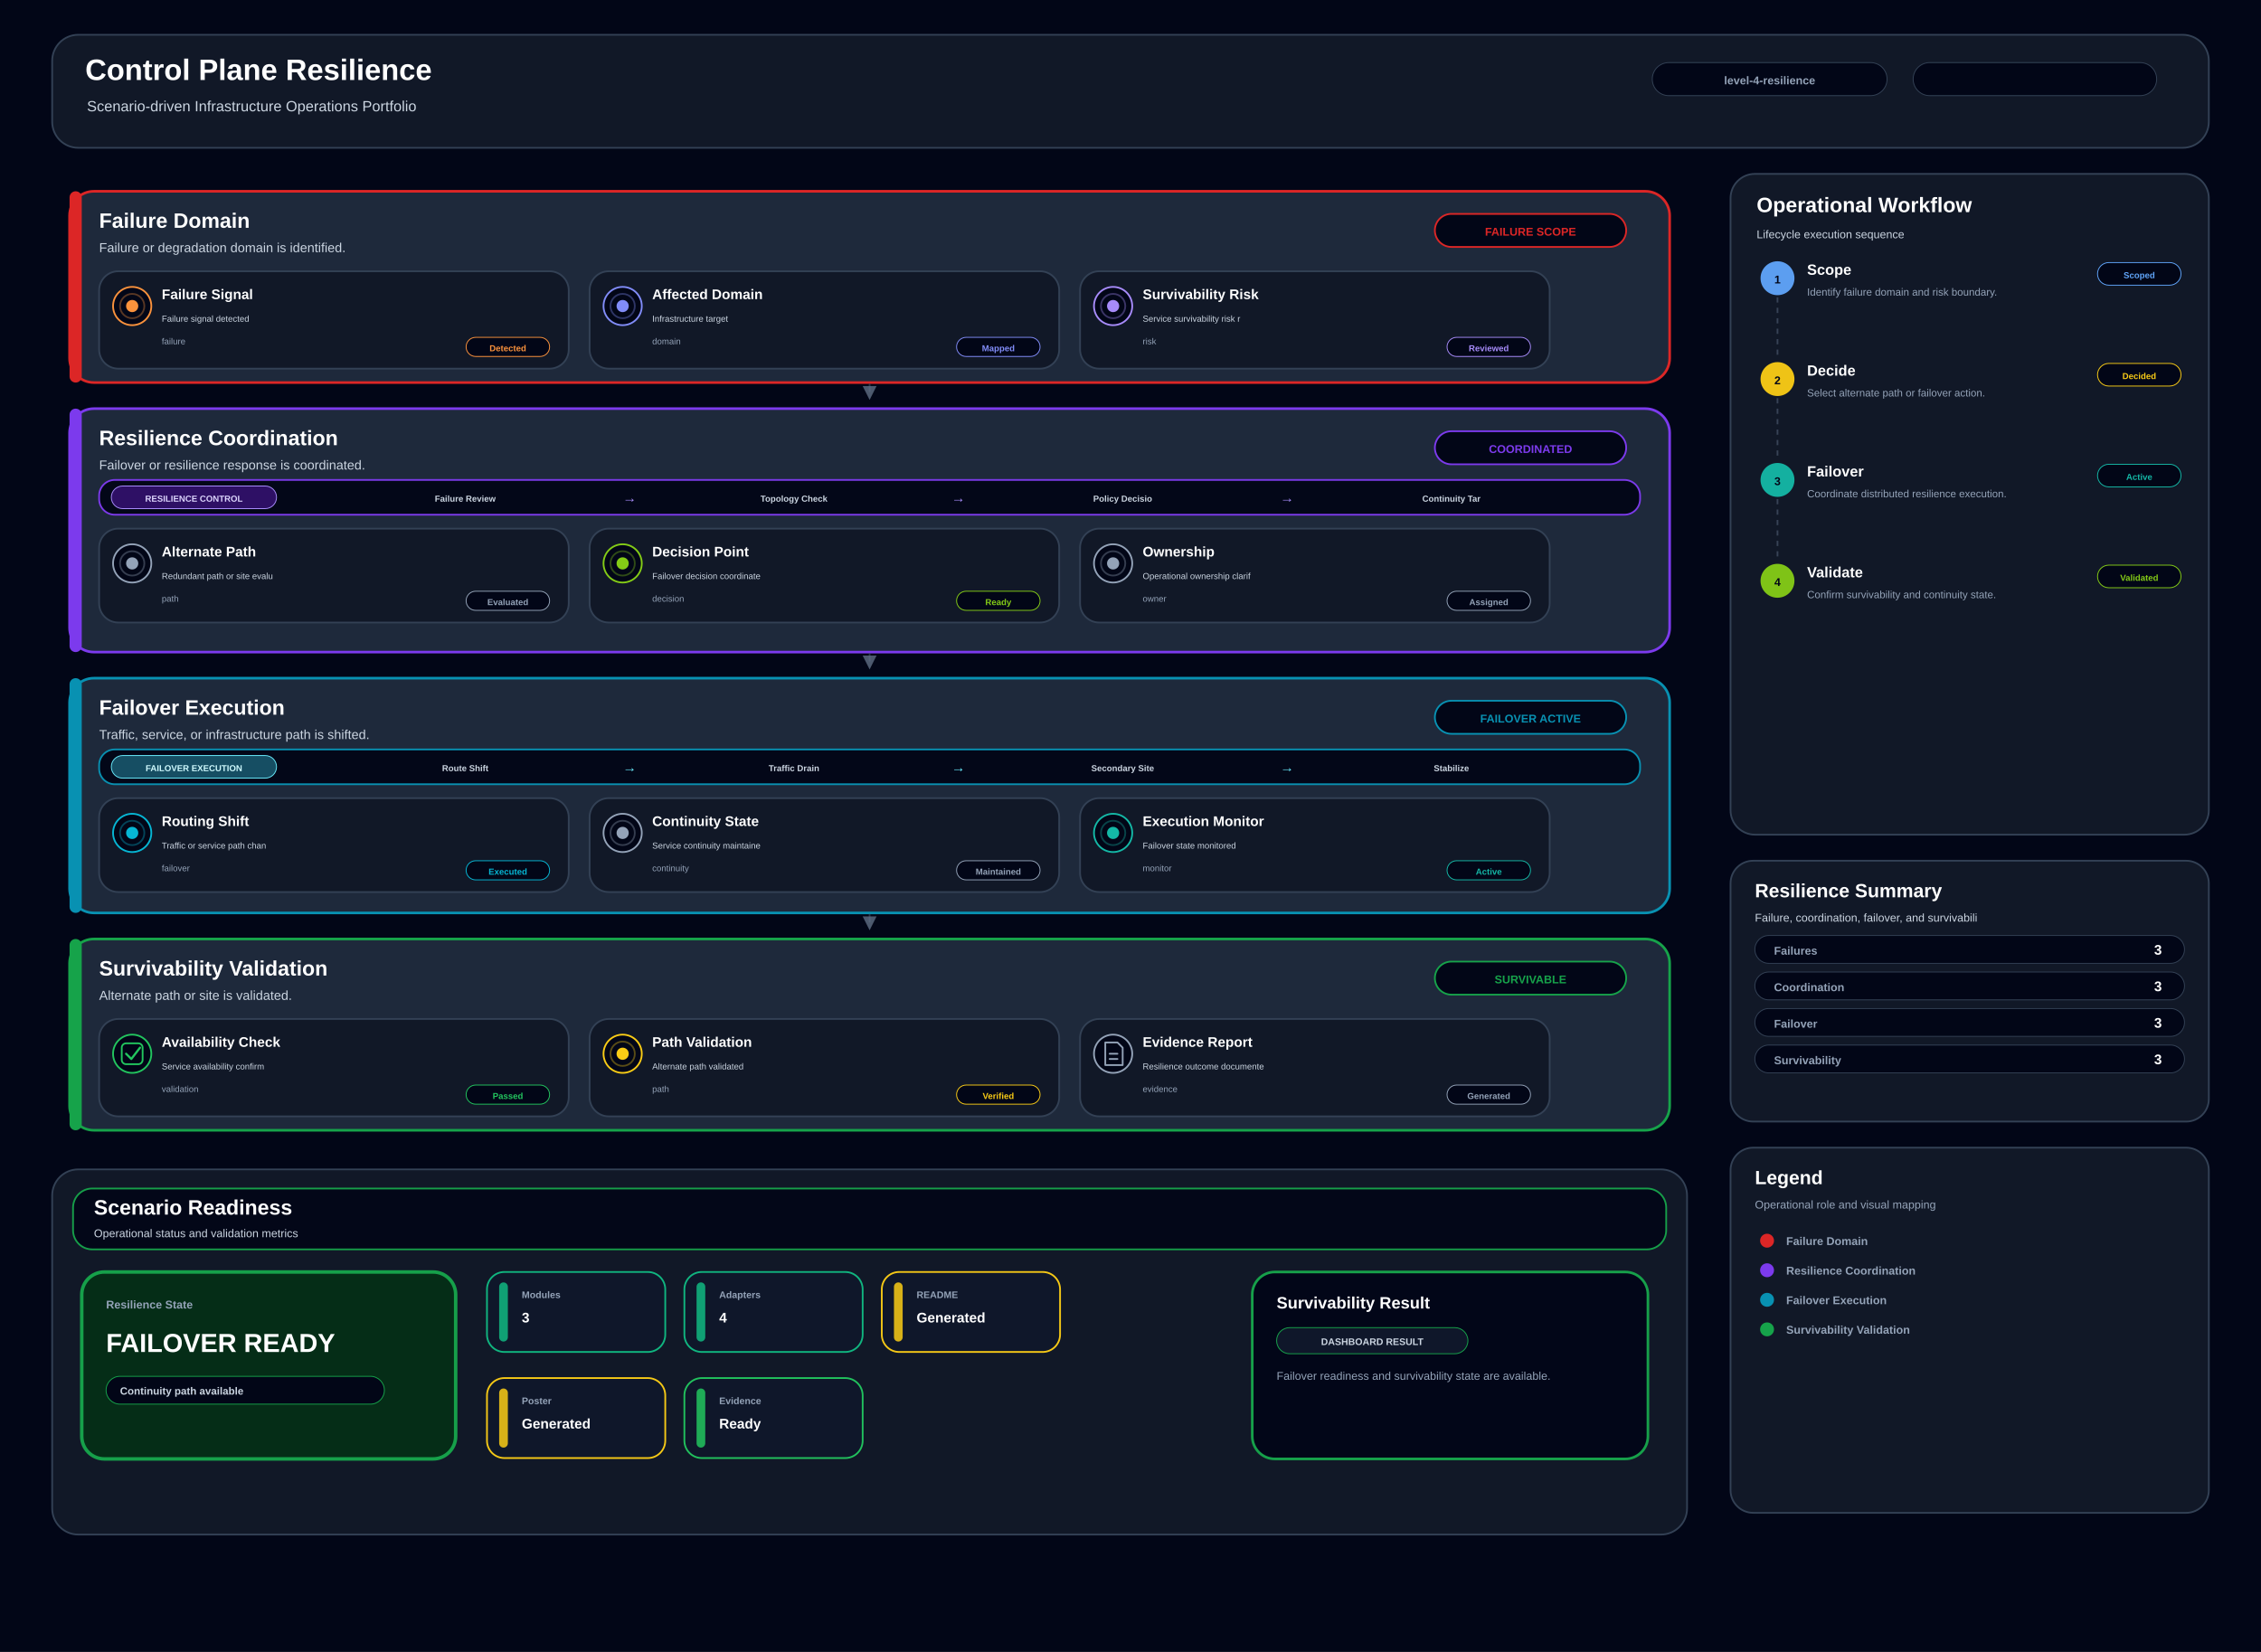
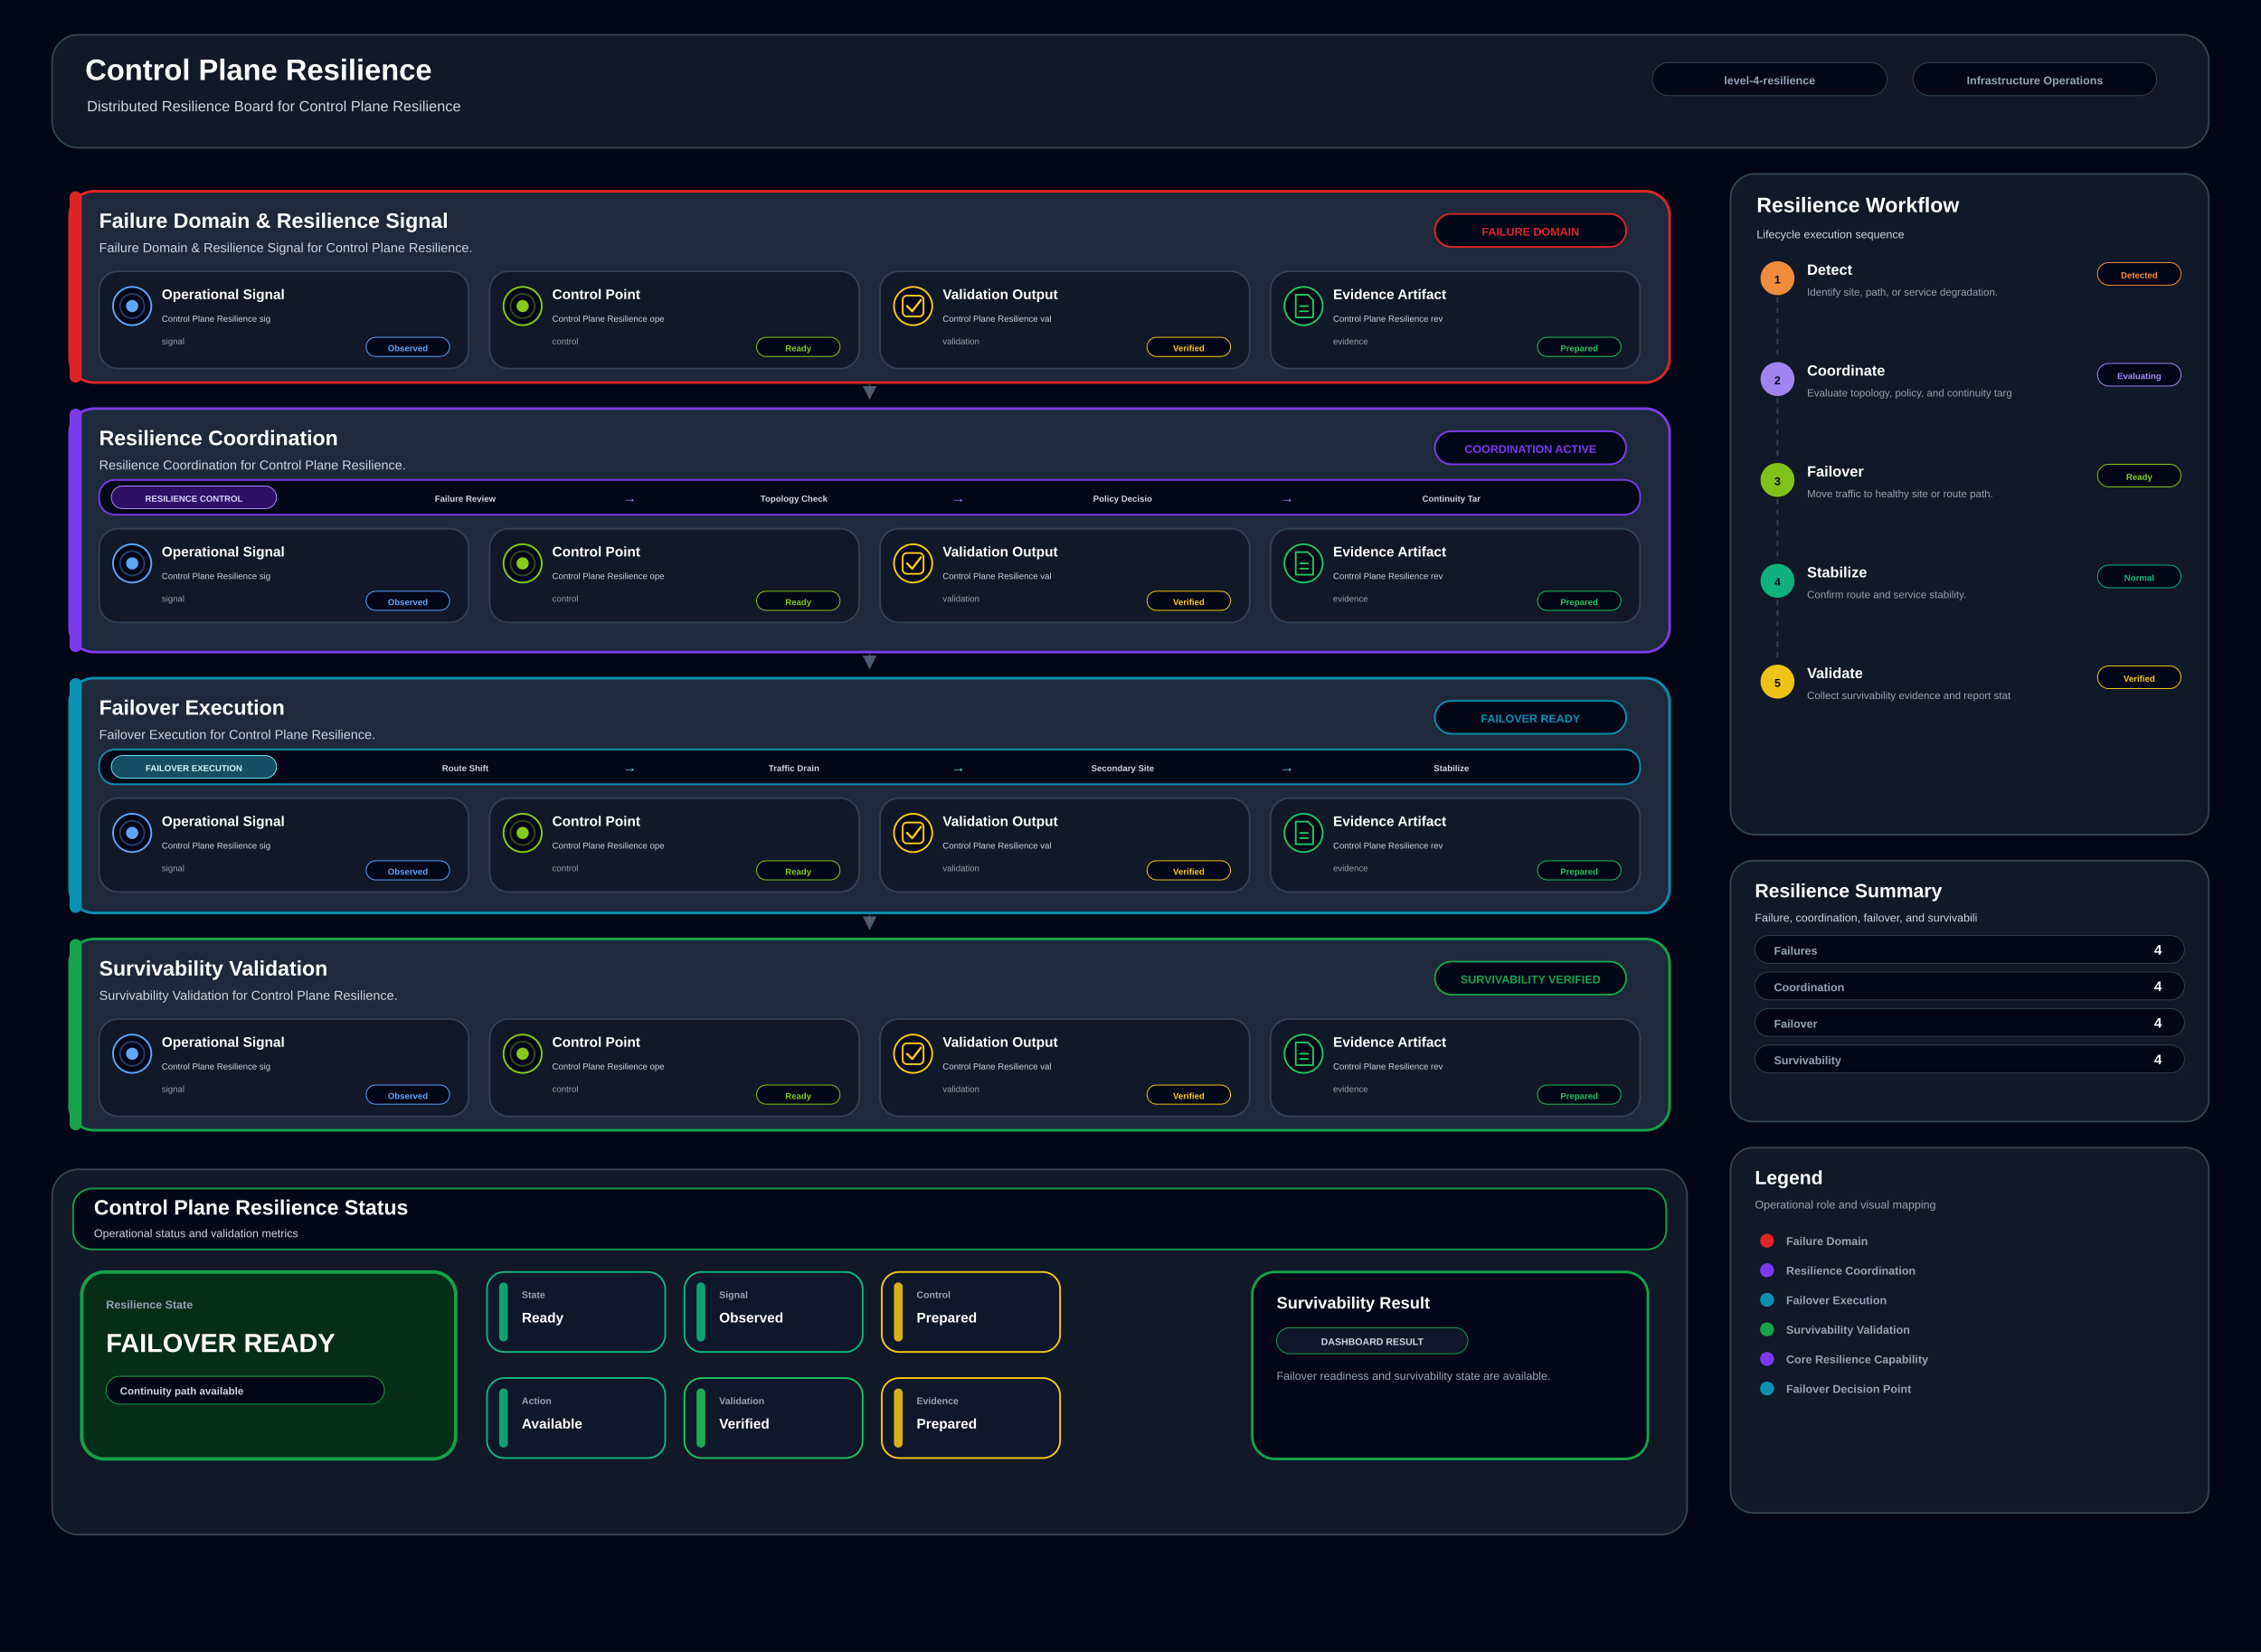
<svg xmlns="http://www.w3.org/2000/svg" width="2600" height="1900" viewBox="0 0 2600 1900" font-family="Arial, Helvetica, sans-serif">
  <style>text { font-family: Arial, Helvetica, sans-serif; letter-spacing: normal; word-spacing: normal; text-rendering: optimizeLegibility; font-kerning: normal; }</style>
  <style>text { font-family: Arial, Helvetica, sans-serif; letter-spacing: normal; word-spacing: normal; text-rendering: optimizeLegibility; font-kerning: normal; }</style>
  <rect width="2600" height="1900" fill="#020617" />
  <rect x="60" y="40" width="2480" height="130" rx="30" fill="#111827" stroke="#334155" stroke-width="2" />
  <text x="98" y="92" fill="#ffffff" font-size="34" font-weight="bold">Control Plane Resilience</text>
-   <text x="100" y="128" fill="#cbd5e1" font-size="17">Scenario-driven Infrastructure Operations Portfolio</text>
+   <text x="100" y="128" fill="#cbd5e1" font-size="17">Distributed Resilience Board for Control Plane Resilience</text>
  <rect x="1900" y="72" width="270" height="38" rx="19" fill="#020617" stroke="#334155" stroke-width="1" />
  <text x="2035" y="97" fill="#94a3b8" font-size="13" text-anchor="middle" font-weight="bold">level-4-resilience</text>
  <rect x="2200" y="72" width="280" height="38" rx="19" fill="#020617" stroke="#334155" stroke-width="1" />
-   <text x="2340" y="97" fill="#94a3b8" font-size="13" text-anchor="middle" font-weight="bold" />
+   <text x="2340" y="97" fill="#94a3b8" font-size="13" text-anchor="middle" font-weight="bold">Infrastructure Operations</text>
  <rect x="80" y="220" width="1840" height="220" rx="28" fill="#1e293b" stroke="#dc2626" stroke-width="3" />
  <rect x="80" y="220" width="14" height="220" rx="7" fill="#dc2626" />
-   <text x="114" y="262" fill="#ffffff" font-size="24" font-weight="bold">Failure Domain</text>
-   <text x="114" y="290" fill="#cbd5e1" font-size="15">Failure or degradation domain is identified.</text>
+   <text x="114" y="262" fill="#ffffff" font-size="24" font-weight="bold">Failure Domain &amp; Resilience Signal</text>
+   <text x="114" y="290" fill="#cbd5e1" font-size="15">Failure Domain &amp; Resilience Signal for Control Plane Resilience.</text>
  <rect x="1650" y="246" width="220" height="38" rx="19" fill="#020617" stroke="#dc2626" stroke-width="2" />
-   <text x="1760" y="271" fill="#dc2626" font-size="13" text-anchor="middle" font-weight="bold">FAILURE SCOPE</text>
-   <rect x="114" y="312" width="540" height="112" rx="22" fill="#111827" stroke="#334155" stroke-width="2" />
-   <circle cx="152" cy="352" r="22" fill="#020617" stroke="#fb923c" stroke-width="2" />
-   <circle cx="152" cy="352" r="7" fill="#fb923c" />
-   <circle cx="152" cy="352" r="14" fill="none" stroke="#fb923c" stroke-width="2" opacity="0.35" />
-   <text x="186" y="344" fill="#ffffff" font-size="16" font-weight="bold">Failure Signal</text>
-   <text x="186" y="370" fill="#cbd5e1" font-size="10">Failure signal detected</text>
-   <text x="186" y="396" fill="#94a3b8" font-size="10">failure</text>
-   <rect x="536" y="388" width="96" height="22" rx="11" fill="#020617" stroke="#fb923c" stroke-width="1" />
-   <text x="584" y="404" fill="#fb923c" font-size="10" text-anchor="middle" font-weight="bold">Detected</text>
-   <rect x="678" y="312" width="540" height="112" rx="22" fill="#111827" stroke="#334155" stroke-width="2" />
-   <circle cx="716" cy="352" r="22" fill="#020617" stroke="#818cf8" stroke-width="2" />
-   <circle cx="716" cy="352" r="7" fill="#818cf8" />
-   <circle cx="716" cy="352" r="14" fill="none" stroke="#818cf8" stroke-width="2" opacity="0.35" />
-   <text x="750" y="344" fill="#ffffff" font-size="16" font-weight="bold">Affected Domain</text>
-   <text x="750" y="370" fill="#cbd5e1" font-size="10">Infrastructure target</text>
-   <text x="750" y="396" fill="#94a3b8" font-size="10">domain</text>
-   <rect x="1100" y="388" width="96" height="22" rx="11" fill="#020617" stroke="#818cf8" stroke-width="1" />
-   <text x="1148" y="404" fill="#818cf8" font-size="10" text-anchor="middle" font-weight="bold">Mapped</text>
-   <rect x="1242" y="312" width="540" height="112" rx="22" fill="#111827" stroke="#334155" stroke-width="2" />
-   <circle cx="1280" cy="352" r="22" fill="#020617" stroke="#a78bfa" stroke-width="2" />
-   <circle cx="1280" cy="352" r="7" fill="#a78bfa" />
-   <circle cx="1280" cy="352" r="14" fill="none" stroke="#a78bfa" stroke-width="2" opacity="0.35" />
-   <text x="1314" y="344" fill="#ffffff" font-size="16" font-weight="bold">Survivability Risk</text>
-   <text x="1314" y="370" fill="#cbd5e1" font-size="10">Service survivability risk r</text>
-   <text x="1314" y="396" fill="#94a3b8" font-size="10">risk</text>
-   <rect x="1664" y="388" width="96" height="22" rx="11" fill="#020617" stroke="#a78bfa" stroke-width="1" />
-   <text x="1712" y="404" fill="#a78bfa" font-size="10" text-anchor="middle" font-weight="bold">Reviewed</text>
+   <text x="1760" y="271" fill="#dc2626" font-size="13" text-anchor="middle" font-weight="bold">FAILURE DOMAIN</text>
+   <rect x="114" y="312" width="425" height="112" rx="22" fill="#111827" stroke="#334155" stroke-width="2" />
+   <circle cx="152" cy="352" r="22" fill="#020617" stroke="#60a5fa" stroke-width="2" />
+   <circle cx="152" cy="352" r="7" fill="#60a5fa" />
+   <circle cx="152" cy="352" r="14" fill="none" stroke="#60a5fa" stroke-width="2" opacity="0.35" />
+   <text x="186" y="344" fill="#ffffff" font-size="16" font-weight="bold">Operational Signal</text>
+   <text x="186" y="370" fill="#cbd5e1" font-size="10">Control Plane Resilience sig</text>
+   <text x="186" y="396" fill="#94a3b8" font-size="10">signal</text>
+   <rect x="421" y="388" width="96" height="22" rx="11" fill="#020617" stroke="#60a5fa" stroke-width="1" />
+   <text x="469" y="404" fill="#60a5fa" font-size="10" text-anchor="middle" font-weight="bold">Observed</text>
+   <rect x="563" y="312" width="425" height="112" rx="22" fill="#111827" stroke="#334155" stroke-width="2" />
+   <circle cx="601" cy="352" r="22" fill="#020617" stroke="#84cc16" stroke-width="2" />
+   <circle cx="601" cy="352" r="7" fill="#84cc16" />
+   <circle cx="601" cy="352" r="14" fill="none" stroke="#84cc16" stroke-width="2" opacity="0.35" />
+   <text x="635" y="344" fill="#ffffff" font-size="16" font-weight="bold">Control Point</text>
+   <text x="635" y="370" fill="#cbd5e1" font-size="10">Control Plane Resilience ope</text>
+   <text x="635" y="396" fill="#94a3b8" font-size="10">control</text>
+   <rect x="870" y="388" width="96" height="22" rx="11" fill="#020617" stroke="#84cc16" stroke-width="1" />
+   <text x="918" y="404" fill="#84cc16" font-size="10" text-anchor="middle" font-weight="bold">Ready</text>
+   <rect x="1012" y="312" width="425" height="112" rx="22" fill="#111827" stroke="#334155" stroke-width="2" />
+   <circle cx="1050" cy="352" r="22" fill="#020617" stroke="#facc15" stroke-width="2" />
+   <rect x="1038" y="340" width="24" height="24" rx="5" fill="none" stroke="#facc15" stroke-width="2" />
+   <polyline points="1043,352 1049,358 1059,345" fill="none" stroke="#facc15" stroke-width="2.5" stroke-linecap="round" stroke-linejoin="round" />
+   <text x="1084" y="344" fill="#ffffff" font-size="16" font-weight="bold">Validation Output</text>
+   <text x="1084" y="370" fill="#cbd5e1" font-size="10">Control Plane Resilience val</text>
+   <text x="1084" y="396" fill="#94a3b8" font-size="10">validation</text>
+   <rect x="1319" y="388" width="96" height="22" rx="11" fill="#020617" stroke="#facc15" stroke-width="1" />
+   <text x="1367" y="404" fill="#facc15" font-size="10" text-anchor="middle" font-weight="bold">Verified</text>
+   <rect x="1461" y="312" width="425" height="112" rx="22" fill="#111827" stroke="#334155" stroke-width="2" />
+   <circle cx="1499" cy="352" r="22" fill="#020617" stroke="#22c55e" stroke-width="2" />
+   <polygon points="1490,339 1504,339 1510,345 1510,365 1490,365" fill="none" stroke="#22c55e" stroke-width="2" stroke-linejoin="round" />
+   <line x1="1495" y1="352" x2="1504" y2="352" stroke="#22c55e" stroke-width="2" stroke-linecap="round" />
+   <line x1="1495" y1="358" x2="1504" y2="358" stroke="#22c55e" stroke-width="2" stroke-linecap="round" />
+   <text x="1533" y="344" fill="#ffffff" font-size="16" font-weight="bold">Evidence Artifact</text>
+   <text x="1533" y="370" fill="#cbd5e1" font-size="10">Control Plane Resilience rev</text>
+   <text x="1533" y="396" fill="#94a3b8" font-size="10">evidence</text>
+   <rect x="1768" y="388" width="96" height="22" rx="11" fill="#020617" stroke="#22c55e" stroke-width="1" />
+   <text x="1816" y="404" fill="#22c55e" font-size="10" text-anchor="middle" font-weight="bold">Prepared</text>
  <rect x="80" y="470" width="1840" height="280" rx="28" fill="#1e293b" stroke="#7c3aed" stroke-width="3" />
  <rect x="80" y="470" width="14" height="280" rx="7" fill="#7c3aed" />
  <text x="114" y="512" fill="#ffffff" font-size="24" font-weight="bold">Resilience Coordination</text>
-   <text x="114" y="540" fill="#cbd5e1" font-size="15">Failover or resilience response is coordinated.</text>
+   <text x="114" y="540" fill="#cbd5e1" font-size="15">Resilience Coordination for Control Plane Resilience.</text>
  <rect x="1650" y="496" width="220" height="38" rx="19" fill="#020617" stroke="#7c3aed" stroke-width="2" />
-   <text x="1760" y="521" fill="#7c3aed" font-size="13" text-anchor="middle" font-weight="bold">COORDINATED</text>
+   <text x="1760" y="521" fill="#7c3aed" font-size="13" text-anchor="middle" font-weight="bold">COORDINATION ACTIVE</text>
  <rect x="114" y="552" width="1772" height="40" rx="18" fill="#020617" stroke="#7c3aed" stroke-width="2" opacity="0.98" />
  <rect x="128" y="559" width="190" height="26" rx="13" fill="#2e1065" stroke="#a78bfa" stroke-width="1" />
  <text x="223.0" y="577" fill="#ddd6fe" font-size="10" text-anchor="middle" font-weight="bold">RESILIENCE CONTROL</text>
  <text x="535.0" y="577" fill="#cbd5e1" font-size="10" text-anchor="middle" font-weight="bold">Failure Review</text>
  <text x="724.0" y="578" fill="#a78bfa" font-size="16" text-anchor="middle" font-weight="bold">→</text>
  <text x="913.0" y="577" fill="#cbd5e1" font-size="10" text-anchor="middle" font-weight="bold">Topology Check</text>
  <text x="1102.0" y="578" fill="#a78bfa" font-size="16" text-anchor="middle" font-weight="bold">→</text>
  <text x="1291.0" y="577" fill="#cbd5e1" font-size="10" text-anchor="middle" font-weight="bold">Policy Decisio</text>
  <text x="1480.0" y="578" fill="#a78bfa" font-size="16" text-anchor="middle" font-weight="bold">→</text>
  <text x="1669.0" y="577" fill="#cbd5e1" font-size="10" text-anchor="middle" font-weight="bold">Continuity Tar</text>
-   <rect x="114" y="608" width="540" height="108" rx="22" fill="#111827" stroke="#334155" stroke-width="2" />
-   <circle cx="152" cy="648" r="22" fill="#020617" stroke="#94a3b8" stroke-width="2" />
-   <circle cx="152" cy="648" r="7" fill="#94a3b8" />
-   <circle cx="152" cy="648" r="14" fill="none" stroke="#94a3b8" stroke-width="2" opacity="0.35" />
-   <text x="186" y="640" fill="#ffffff" font-size="16" font-weight="bold">Alternate Path</text>
-   <text x="186" y="666" fill="#cbd5e1" font-size="10">Redundant path or site evalu</text>
-   <text x="186" y="692" fill="#94a3b8" font-size="10">path</text>
-   <rect x="536" y="680" width="96" height="22" rx="11" fill="#020617" stroke="#94a3b8" stroke-width="1" />
-   <text x="584" y="696" fill="#94a3b8" font-size="10" text-anchor="middle" font-weight="bold">Evaluated</text>
-   <rect x="678" y="608" width="540" height="108" rx="22" fill="#111827" stroke="#334155" stroke-width="2" />
-   <circle cx="716" cy="648" r="22" fill="#020617" stroke="#84cc16" stroke-width="2" />
-   <circle cx="716" cy="648" r="7" fill="#84cc16" />
-   <circle cx="716" cy="648" r="14" fill="none" stroke="#84cc16" stroke-width="2" opacity="0.35" />
-   <text x="750" y="640" fill="#ffffff" font-size="16" font-weight="bold">Decision Point</text>
-   <text x="750" y="666" fill="#cbd5e1" font-size="10">Failover decision coordinate</text>
-   <text x="750" y="692" fill="#94a3b8" font-size="10">decision</text>
-   <rect x="1100" y="680" width="96" height="22" rx="11" fill="#020617" stroke="#84cc16" stroke-width="1" />
-   <text x="1148" y="696" fill="#84cc16" font-size="10" text-anchor="middle" font-weight="bold">Ready</text>
-   <rect x="1242" y="608" width="540" height="108" rx="22" fill="#111827" stroke="#334155" stroke-width="2" />
-   <circle cx="1280" cy="648" r="22" fill="#020617" stroke="#94a3b8" stroke-width="2" />
-   <circle cx="1280" cy="648" r="7" fill="#94a3b8" />
-   <circle cx="1280" cy="648" r="14" fill="none" stroke="#94a3b8" stroke-width="2" opacity="0.35" />
-   <text x="1314" y="640" fill="#ffffff" font-size="16" font-weight="bold">Ownership</text>
-   <text x="1314" y="666" fill="#cbd5e1" font-size="10">Operational ownership clarif</text>
-   <text x="1314" y="692" fill="#94a3b8" font-size="10">owner</text>
-   <rect x="1664" y="680" width="96" height="22" rx="11" fill="#020617" stroke="#94a3b8" stroke-width="1" />
-   <text x="1712" y="696" fill="#94a3b8" font-size="10" text-anchor="middle" font-weight="bold">Assigned</text>
+   <rect x="114" y="608" width="425" height="108" rx="22" fill="#111827" stroke="#334155" stroke-width="2" />
+   <circle cx="152" cy="648" r="22" fill="#020617" stroke="#60a5fa" stroke-width="2" />
+   <circle cx="152" cy="648" r="7" fill="#60a5fa" />
+   <circle cx="152" cy="648" r="14" fill="none" stroke="#60a5fa" stroke-width="2" opacity="0.35" />
+   <text x="186" y="640" fill="#ffffff" font-size="16" font-weight="bold">Operational Signal</text>
+   <text x="186" y="666" fill="#cbd5e1" font-size="10">Control Plane Resilience sig</text>
+   <text x="186" y="692" fill="#94a3b8" font-size="10">signal</text>
+   <rect x="421" y="680" width="96" height="22" rx="11" fill="#020617" stroke="#60a5fa" stroke-width="1" />
+   <text x="469" y="696" fill="#60a5fa" font-size="10" text-anchor="middle" font-weight="bold">Observed</text>
+   <rect x="563" y="608" width="425" height="108" rx="22" fill="#111827" stroke="#334155" stroke-width="2" />
+   <circle cx="601" cy="648" r="22" fill="#020617" stroke="#84cc16" stroke-width="2" />
+   <circle cx="601" cy="648" r="7" fill="#84cc16" />
+   <circle cx="601" cy="648" r="14" fill="none" stroke="#84cc16" stroke-width="2" opacity="0.35" />
+   <text x="635" y="640" fill="#ffffff" font-size="16" font-weight="bold">Control Point</text>
+   <text x="635" y="666" fill="#cbd5e1" font-size="10">Control Plane Resilience ope</text>
+   <text x="635" y="692" fill="#94a3b8" font-size="10">control</text>
+   <rect x="870" y="680" width="96" height="22" rx="11" fill="#020617" stroke="#84cc16" stroke-width="1" />
+   <text x="918" y="696" fill="#84cc16" font-size="10" text-anchor="middle" font-weight="bold">Ready</text>
+   <rect x="1012" y="608" width="425" height="108" rx="22" fill="#111827" stroke="#334155" stroke-width="2" />
+   <circle cx="1050" cy="648" r="22" fill="#020617" stroke="#facc15" stroke-width="2" />
+   <rect x="1038" y="636" width="24" height="24" rx="5" fill="none" stroke="#facc15" stroke-width="2" />
+   <polyline points="1043,648 1049,654 1059,641" fill="none" stroke="#facc15" stroke-width="2.5" stroke-linecap="round" stroke-linejoin="round" />
+   <text x="1084" y="640" fill="#ffffff" font-size="16" font-weight="bold">Validation Output</text>
+   <text x="1084" y="666" fill="#cbd5e1" font-size="10">Control Plane Resilience val</text>
+   <text x="1084" y="692" fill="#94a3b8" font-size="10">validation</text>
+   <rect x="1319" y="680" width="96" height="22" rx="11" fill="#020617" stroke="#facc15" stroke-width="1" />
+   <text x="1367" y="696" fill="#facc15" font-size="10" text-anchor="middle" font-weight="bold">Verified</text>
+   <rect x="1461" y="608" width="425" height="108" rx="22" fill="#111827" stroke="#334155" stroke-width="2" />
+   <circle cx="1499" cy="648" r="22" fill="#020617" stroke="#22c55e" stroke-width="2" />
+   <polygon points="1490,635 1504,635 1510,641 1510,661 1490,661" fill="none" stroke="#22c55e" stroke-width="2" stroke-linejoin="round" />
+   <line x1="1495" y1="648" x2="1504" y2="648" stroke="#22c55e" stroke-width="2" stroke-linecap="round" />
+   <line x1="1495" y1="654" x2="1504" y2="654" stroke="#22c55e" stroke-width="2" stroke-linecap="round" />
+   <text x="1533" y="640" fill="#ffffff" font-size="16" font-weight="bold">Evidence Artifact</text>
+   <text x="1533" y="666" fill="#cbd5e1" font-size="10">Control Plane Resilience rev</text>
+   <text x="1533" y="692" fill="#94a3b8" font-size="10">evidence</text>
+   <rect x="1768" y="680" width="96" height="22" rx="11" fill="#020617" stroke="#22c55e" stroke-width="1" />
+   <text x="1816" y="696" fill="#22c55e" font-size="10" text-anchor="middle" font-weight="bold">Prepared</text>
  <rect x="80" y="780" width="1840" height="270" rx="28" fill="#1e293b" stroke="#0891b2" stroke-width="3" />
  <rect x="80" y="780" width="14" height="270" rx="7" fill="#0891b2" />
  <text x="114" y="822" fill="#ffffff" font-size="24" font-weight="bold">Failover Execution</text>
-   <text x="114" y="850" fill="#cbd5e1" font-size="15">Traffic, service, or infrastructure path is shifted.</text>
+   <text x="114" y="850" fill="#cbd5e1" font-size="15">Failover Execution for Control Plane Resilience.</text>
  <rect x="1650" y="806" width="220" height="38" rx="19" fill="#020617" stroke="#0891b2" stroke-width="2" />
-   <text x="1760" y="831" fill="#0891b2" font-size="13" text-anchor="middle" font-weight="bold">FAILOVER ACTIVE</text>
+   <text x="1760" y="831" fill="#0891b2" font-size="13" text-anchor="middle" font-weight="bold">FAILOVER READY</text>
  <rect x="114" y="862" width="1772" height="40" rx="18" fill="#020617" stroke="#0891b2" stroke-width="2" opacity="0.98" />
  <rect x="128" y="869" width="190" height="26" rx="13" fill="#164e63" stroke="#67e8f9" stroke-width="1" />
  <text x="223.0" y="887" fill="#cffafe" font-size="10" text-anchor="middle" font-weight="bold">FAILOVER EXECUTION</text>
  <text x="535.0" y="887" fill="#cbd5e1" font-size="10" text-anchor="middle" font-weight="bold">Route Shift</text>
  <text x="724.0" y="888" fill="#67e8f9" font-size="16" text-anchor="middle" font-weight="bold">→</text>
  <text x="913.0" y="887" fill="#cbd5e1" font-size="10" text-anchor="middle" font-weight="bold">Traffic Drain</text>
  <text x="1102.0" y="888" fill="#67e8f9" font-size="16" text-anchor="middle" font-weight="bold">→</text>
  <text x="1291.0" y="887" fill="#cbd5e1" font-size="10" text-anchor="middle" font-weight="bold">Secondary Site</text>
  <text x="1480.0" y="888" fill="#67e8f9" font-size="16" text-anchor="middle" font-weight="bold">→</text>
  <text x="1669.0" y="887" fill="#cbd5e1" font-size="10" text-anchor="middle" font-weight="bold">Stabilize</text>
-   <rect x="114" y="918" width="540" height="108" rx="22" fill="#111827" stroke="#334155" stroke-width="2" />
-   <circle cx="152" cy="958" r="22" fill="#020617" stroke="#06b6d4" stroke-width="2" />
-   <circle cx="152" cy="958" r="7" fill="#06b6d4" />
-   <circle cx="152" cy="958" r="14" fill="none" stroke="#06b6d4" stroke-width="2" opacity="0.35" />
-   <text x="186" y="950" fill="#ffffff" font-size="16" font-weight="bold">Routing Shift</text>
-   <text x="186" y="976" fill="#cbd5e1" font-size="10">Traffic or service path chan</text>
-   <text x="186" y="1002" fill="#94a3b8" font-size="10">failover</text>
-   <rect x="536" y="990" width="96" height="22" rx="11" fill="#020617" stroke="#06b6d4" stroke-width="1" />
-   <text x="584" y="1006" fill="#06b6d4" font-size="10" text-anchor="middle" font-weight="bold">Executed</text>
-   <rect x="678" y="918" width="540" height="108" rx="22" fill="#111827" stroke="#334155" stroke-width="2" />
-   <circle cx="716" cy="958" r="22" fill="#020617" stroke="#94a3b8" stroke-width="2" />
-   <circle cx="716" cy="958" r="7" fill="#94a3b8" />
-   <circle cx="716" cy="958" r="14" fill="none" stroke="#94a3b8" stroke-width="2" opacity="0.35" />
-   <text x="750" y="950" fill="#ffffff" font-size="16" font-weight="bold">Continuity State</text>
-   <text x="750" y="976" fill="#cbd5e1" font-size="10">Service continuity maintaine</text>
-   <text x="750" y="1002" fill="#94a3b8" font-size="10">continuity</text>
-   <rect x="1100" y="990" width="96" height="22" rx="11" fill="#020617" stroke="#94a3b8" stroke-width="1" />
-   <text x="1148" y="1006" fill="#94a3b8" font-size="10" text-anchor="middle" font-weight="bold">Maintained</text>
-   <rect x="1242" y="918" width="540" height="108" rx="22" fill="#111827" stroke="#334155" stroke-width="2" />
-   <circle cx="1280" cy="958" r="22" fill="#020617" stroke="#14b8a6" stroke-width="2" />
-   <circle cx="1280" cy="958" r="7" fill="#14b8a6" />
-   <circle cx="1280" cy="958" r="14" fill="none" stroke="#14b8a6" stroke-width="2" opacity="0.35" />
-   <text x="1314" y="950" fill="#ffffff" font-size="16" font-weight="bold">Execution Monitor</text>
-   <text x="1314" y="976" fill="#cbd5e1" font-size="10">Failover state monitored</text>
-   <text x="1314" y="1002" fill="#94a3b8" font-size="10">monitor</text>
-   <rect x="1664" y="990" width="96" height="22" rx="11" fill="#020617" stroke="#14b8a6" stroke-width="1" />
-   <text x="1712" y="1006" fill="#14b8a6" font-size="10" text-anchor="middle" font-weight="bold">Active</text>
+   <rect x="114" y="918" width="425" height="108" rx="22" fill="#111827" stroke="#334155" stroke-width="2" />
+   <circle cx="152" cy="958" r="22" fill="#020617" stroke="#60a5fa" stroke-width="2" />
+   <circle cx="152" cy="958" r="7" fill="#60a5fa" />
+   <circle cx="152" cy="958" r="14" fill="none" stroke="#60a5fa" stroke-width="2" opacity="0.35" />
+   <text x="186" y="950" fill="#ffffff" font-size="16" font-weight="bold">Operational Signal</text>
+   <text x="186" y="976" fill="#cbd5e1" font-size="10">Control Plane Resilience sig</text>
+   <text x="186" y="1002" fill="#94a3b8" font-size="10">signal</text>
+   <rect x="421" y="990" width="96" height="22" rx="11" fill="#020617" stroke="#60a5fa" stroke-width="1" />
+   <text x="469" y="1006" fill="#60a5fa" font-size="10" text-anchor="middle" font-weight="bold">Observed</text>
+   <rect x="563" y="918" width="425" height="108" rx="22" fill="#111827" stroke="#334155" stroke-width="2" />
+   <circle cx="601" cy="958" r="22" fill="#020617" stroke="#84cc16" stroke-width="2" />
+   <circle cx="601" cy="958" r="7" fill="#84cc16" />
+   <circle cx="601" cy="958" r="14" fill="none" stroke="#84cc16" stroke-width="2" opacity="0.35" />
+   <text x="635" y="950" fill="#ffffff" font-size="16" font-weight="bold">Control Point</text>
+   <text x="635" y="976" fill="#cbd5e1" font-size="10">Control Plane Resilience ope</text>
+   <text x="635" y="1002" fill="#94a3b8" font-size="10">control</text>
+   <rect x="870" y="990" width="96" height="22" rx="11" fill="#020617" stroke="#84cc16" stroke-width="1" />
+   <text x="918" y="1006" fill="#84cc16" font-size="10" text-anchor="middle" font-weight="bold">Ready</text>
+   <rect x="1012" y="918" width="425" height="108" rx="22" fill="#111827" stroke="#334155" stroke-width="2" />
+   <circle cx="1050" cy="958" r="22" fill="#020617" stroke="#facc15" stroke-width="2" />
+   <rect x="1038" y="946" width="24" height="24" rx="5" fill="none" stroke="#facc15" stroke-width="2" />
+   <polyline points="1043,958 1049,964 1059,951" fill="none" stroke="#facc15" stroke-width="2.5" stroke-linecap="round" stroke-linejoin="round" />
+   <text x="1084" y="950" fill="#ffffff" font-size="16" font-weight="bold">Validation Output</text>
+   <text x="1084" y="976" fill="#cbd5e1" font-size="10">Control Plane Resilience val</text>
+   <text x="1084" y="1002" fill="#94a3b8" font-size="10">validation</text>
+   <rect x="1319" y="990" width="96" height="22" rx="11" fill="#020617" stroke="#facc15" stroke-width="1" />
+   <text x="1367" y="1006" fill="#facc15" font-size="10" text-anchor="middle" font-weight="bold">Verified</text>
+   <rect x="1461" y="918" width="425" height="108" rx="22" fill="#111827" stroke="#334155" stroke-width="2" />
+   <circle cx="1499" cy="958" r="22" fill="#020617" stroke="#22c55e" stroke-width="2" />
+   <polygon points="1490,945 1504,945 1510,951 1510,971 1490,971" fill="none" stroke="#22c55e" stroke-width="2" stroke-linejoin="round" />
+   <line x1="1495" y1="958" x2="1504" y2="958" stroke="#22c55e" stroke-width="2" stroke-linecap="round" />
+   <line x1="1495" y1="964" x2="1504" y2="964" stroke="#22c55e" stroke-width="2" stroke-linecap="round" />
+   <text x="1533" y="950" fill="#ffffff" font-size="16" font-weight="bold">Evidence Artifact</text>
+   <text x="1533" y="976" fill="#cbd5e1" font-size="10">Control Plane Resilience rev</text>
+   <text x="1533" y="1002" fill="#94a3b8" font-size="10">evidence</text>
+   <rect x="1768" y="990" width="96" height="22" rx="11" fill="#020617" stroke="#22c55e" stroke-width="1" />
+   <text x="1816" y="1006" fill="#22c55e" font-size="10" text-anchor="middle" font-weight="bold">Prepared</text>
  <rect x="80" y="1080" width="1840" height="220" rx="28" fill="#1e293b" stroke="#16a34a" stroke-width="3" />
  <rect x="80" y="1080" width="14" height="220" rx="7" fill="#16a34a" />
  <text x="114" y="1122" fill="#ffffff" font-size="24" font-weight="bold">Survivability Validation</text>
-   <text x="114" y="1150" fill="#cbd5e1" font-size="15">Alternate path or site is validated.</text>
+   <text x="114" y="1150" fill="#cbd5e1" font-size="15">Survivability Validation for Control Plane Resilience.</text>
  <rect x="1650" y="1106" width="220" height="38" rx="19" fill="#020617" stroke="#16a34a" stroke-width="2" />
-   <text x="1760" y="1131" fill="#16a34a" font-size="13" text-anchor="middle" font-weight="bold">SURVIVABLE</text>
-   <rect x="114" y="1172" width="540" height="112" rx="22" fill="#111827" stroke="#334155" stroke-width="2" />
-   <circle cx="152" cy="1212" r="22" fill="#020617" stroke="#22c55e" stroke-width="2" />
-   <rect x="140" y="1200" width="24" height="24" rx="5" fill="none" stroke="#22c55e" stroke-width="2" />
-   <polyline points="145,1212 151,1218 161,1205" fill="none" stroke="#22c55e" stroke-width="2.5" stroke-linecap="round" stroke-linejoin="round" />
-   <text x="186" y="1204" fill="#ffffff" font-size="16" font-weight="bold">Availability Check</text>
-   <text x="186" y="1230" fill="#cbd5e1" font-size="10">Service availability confirm</text>
-   <text x="186" y="1256" fill="#94a3b8" font-size="10">validation</text>
-   <rect x="536" y="1248" width="96" height="22" rx="11" fill="#020617" stroke="#22c55e" stroke-width="1" />
-   <text x="584" y="1264" fill="#22c55e" font-size="10" text-anchor="middle" font-weight="bold">Passed</text>
-   <rect x="678" y="1172" width="540" height="112" rx="22" fill="#111827" stroke="#334155" stroke-width="2" />
-   <circle cx="716" cy="1212" r="22" fill="#020617" stroke="#facc15" stroke-width="2" />
-   <circle cx="716" cy="1212" r="7" fill="#facc15" />
-   <circle cx="716" cy="1212" r="14" fill="none" stroke="#facc15" stroke-width="2" opacity="0.35" />
-   <text x="750" y="1204" fill="#ffffff" font-size="16" font-weight="bold">Path Validation</text>
-   <text x="750" y="1230" fill="#cbd5e1" font-size="10">Alternate path validated</text>
-   <text x="750" y="1256" fill="#94a3b8" font-size="10">path</text>
-   <rect x="1100" y="1248" width="96" height="22" rx="11" fill="#020617" stroke="#facc15" stroke-width="1" />
-   <text x="1148" y="1264" fill="#facc15" font-size="10" text-anchor="middle" font-weight="bold">Verified</text>
-   <rect x="1242" y="1172" width="540" height="112" rx="22" fill="#111827" stroke="#334155" stroke-width="2" />
-   <circle cx="1280" cy="1212" r="22" fill="#020617" stroke="#94a3b8" stroke-width="2" />
-   <polygon points="1271,1199 1285,1199 1291,1205 1291,1225 1271,1225" fill="none" stroke="#94a3b8" stroke-width="2" stroke-linejoin="round" />
-   <line x1="1276" y1="1212" x2="1285" y2="1212" stroke="#94a3b8" stroke-width="2" stroke-linecap="round" />
-   <line x1="1276" y1="1218" x2="1285" y2="1218" stroke="#94a3b8" stroke-width="2" stroke-linecap="round" />
-   <text x="1314" y="1204" fill="#ffffff" font-size="16" font-weight="bold">Evidence Report</text>
-   <text x="1314" y="1230" fill="#cbd5e1" font-size="10">Resilience outcome documente</text>
-   <text x="1314" y="1256" fill="#94a3b8" font-size="10">evidence</text>
-   <rect x="1664" y="1248" width="96" height="22" rx="11" fill="#020617" stroke="#94a3b8" stroke-width="1" />
-   <text x="1712" y="1264" fill="#94a3b8" font-size="10" text-anchor="middle" font-weight="bold">Generated</text>
+   <text x="1760" y="1131" fill="#16a34a" font-size="13" text-anchor="middle" font-weight="bold">SURVIVABILITY VERIFIED</text>
+   <rect x="114" y="1172" width="425" height="112" rx="22" fill="#111827" stroke="#334155" stroke-width="2" />
+   <circle cx="152" cy="1212" r="22" fill="#020617" stroke="#60a5fa" stroke-width="2" />
+   <circle cx="152" cy="1212" r="7" fill="#60a5fa" />
+   <circle cx="152" cy="1212" r="14" fill="none" stroke="#60a5fa" stroke-width="2" opacity="0.35" />
+   <text x="186" y="1204" fill="#ffffff" font-size="16" font-weight="bold">Operational Signal</text>
+   <text x="186" y="1230" fill="#cbd5e1" font-size="10">Control Plane Resilience sig</text>
+   <text x="186" y="1256" fill="#94a3b8" font-size="10">signal</text>
+   <rect x="421" y="1248" width="96" height="22" rx="11" fill="#020617" stroke="#60a5fa" stroke-width="1" />
+   <text x="469" y="1264" fill="#60a5fa" font-size="10" text-anchor="middle" font-weight="bold">Observed</text>
+   <rect x="563" y="1172" width="425" height="112" rx="22" fill="#111827" stroke="#334155" stroke-width="2" />
+   <circle cx="601" cy="1212" r="22" fill="#020617" stroke="#84cc16" stroke-width="2" />
+   <circle cx="601" cy="1212" r="7" fill="#84cc16" />
+   <circle cx="601" cy="1212" r="14" fill="none" stroke="#84cc16" stroke-width="2" opacity="0.35" />
+   <text x="635" y="1204" fill="#ffffff" font-size="16" font-weight="bold">Control Point</text>
+   <text x="635" y="1230" fill="#cbd5e1" font-size="10">Control Plane Resilience ope</text>
+   <text x="635" y="1256" fill="#94a3b8" font-size="10">control</text>
+   <rect x="870" y="1248" width="96" height="22" rx="11" fill="#020617" stroke="#84cc16" stroke-width="1" />
+   <text x="918" y="1264" fill="#84cc16" font-size="10" text-anchor="middle" font-weight="bold">Ready</text>
+   <rect x="1012" y="1172" width="425" height="112" rx="22" fill="#111827" stroke="#334155" stroke-width="2" />
+   <circle cx="1050" cy="1212" r="22" fill="#020617" stroke="#facc15" stroke-width="2" />
+   <rect x="1038" y="1200" width="24" height="24" rx="5" fill="none" stroke="#facc15" stroke-width="2" />
+   <polyline points="1043,1212 1049,1218 1059,1205" fill="none" stroke="#facc15" stroke-width="2.5" stroke-linecap="round" stroke-linejoin="round" />
+   <text x="1084" y="1204" fill="#ffffff" font-size="16" font-weight="bold">Validation Output</text>
+   <text x="1084" y="1230" fill="#cbd5e1" font-size="10">Control Plane Resilience val</text>
+   <text x="1084" y="1256" fill="#94a3b8" font-size="10">validation</text>
+   <rect x="1319" y="1248" width="96" height="22" rx="11" fill="#020617" stroke="#facc15" stroke-width="1" />
+   <text x="1367" y="1264" fill="#facc15" font-size="10" text-anchor="middle" font-weight="bold">Verified</text>
+   <rect x="1461" y="1172" width="425" height="112" rx="22" fill="#111827" stroke="#334155" stroke-width="2" />
+   <circle cx="1499" cy="1212" r="22" fill="#020617" stroke="#22c55e" stroke-width="2" />
+   <polygon points="1490,1199 1504,1199 1510,1205 1510,1225 1490,1225" fill="none" stroke="#22c55e" stroke-width="2" stroke-linejoin="round" />
+   <line x1="1495" y1="1212" x2="1504" y2="1212" stroke="#22c55e" stroke-width="2" stroke-linecap="round" />
+   <line x1="1495" y1="1218" x2="1504" y2="1218" stroke="#22c55e" stroke-width="2" stroke-linecap="round" />
+   <text x="1533" y="1204" fill="#ffffff" font-size="16" font-weight="bold">Evidence Artifact</text>
+   <text x="1533" y="1230" fill="#cbd5e1" font-size="10">Control Plane Resilience rev</text>
+   <text x="1533" y="1256" fill="#94a3b8" font-size="10">evidence</text>
+   <rect x="1768" y="1248" width="96" height="22" rx="11" fill="#020617" stroke="#22c55e" stroke-width="1" />
+   <text x="1816" y="1264" fill="#22c55e" font-size="10" text-anchor="middle" font-weight="bold">Prepared</text>
  <line x1="1000.0" y1="450" x2="1000.0" y2="442" stroke="#475569" stroke-width="2" stroke-linecap="round" stroke-dasharray="8 8" opacity="0.55" />
  <polygon points="992.0,444 1008.0,444 1000.0,460" fill="#64748b" opacity="0.75" />
  <line x1="1000.0" y1="760" x2="1000.0" y2="752" stroke="#475569" stroke-width="2" stroke-linecap="round" stroke-dasharray="8 8" opacity="0.55" />
  <polygon points="992.0,754 1008.0,754 1000.0,770" fill="#64748b" opacity="0.75" />
  <line x1="1000.0" y1="1060" x2="1000.0" y2="1052" stroke="#475569" stroke-width="2" stroke-linecap="round" stroke-dasharray="8 8" opacity="0.55" />
  <polygon points="992.0,1054 1008.0,1054 1000.0,1070" fill="#64748b" opacity="0.75" />
  <rect x="1990" y="200" width="550" height="760" rx="28" fill="#111827" stroke="#334155" stroke-width="2" />
-   <text x="2020" y="244" fill="#ffffff" font-size="24" font-weight="bold">Operational Workflow</text>
+   <text x="2020" y="244" fill="#ffffff" font-size="24" font-weight="bold">Resilience Workflow</text>
  <text x="2020" y="274" fill="#cbd5e1" font-size="13">Lifecycle execution sequence</text>
-   <circle cx="2044" cy="320" r="18" fill="#60a5fa" stroke="#60a5fa" stroke-width="3" opacity="0.95" />
+   <circle cx="2044" cy="320" r="18" fill="#fb923c" stroke="#fb923c" stroke-width="3" opacity="0.95" />
  <text x="2044" y="326" fill="#020617" font-size="13" text-anchor="middle" font-weight="bold">1</text>
-   <text x="2078" y="316" fill="#ffffff" font-size="17" font-weight="bold">Scope</text>
-   <text x="2078" y="340" fill="#94a3b8" font-size="12">Identify failure domain and risk boundary.</text>
-   <rect x="2412" y="302" width="96" height="26" rx="13" fill="#020617" stroke="#60a5fa" stroke-width="1" />
-   <text x="2460" y="320" fill="#60a5fa" font-size="10" text-anchor="middle" font-weight="bold">Scoped</text>
+   <text x="2078" y="316" fill="#ffffff" font-size="17" font-weight="bold">Detect</text>
+   <text x="2078" y="340" fill="#94a3b8" font-size="12">Identify site, path, or service degradation.</text>
+   <rect x="2412" y="302" width="96" height="26" rx="13" fill="#020617" stroke="#fb923c" stroke-width="1" />
+   <text x="2460" y="320" fill="#fb923c" font-size="10" text-anchor="middle" font-weight="bold">Detected</text>
  <line x1="2044" y1="342" x2="2044" y2="412" stroke="#475569" stroke-width="2" stroke-dasharray="6 6" opacity="0.7" />
-   <circle cx="2044" cy="436" r="18" fill="#facc15" stroke="#facc15" stroke-width="3" opacity="0.95" />
+   <circle cx="2044" cy="436" r="18" fill="#a78bfa" stroke="#a78bfa" stroke-width="3" opacity="0.95" />
  <text x="2044" y="442" fill="#020617" font-size="13" text-anchor="middle" font-weight="bold">2</text>
-   <text x="2078" y="432" fill="#ffffff" font-size="17" font-weight="bold">Decide</text>
-   <text x="2078" y="456" fill="#94a3b8" font-size="12">Select alternate path or failover action.</text>
-   <rect x="2412" y="418" width="96" height="26" rx="13" fill="#020617" stroke="#facc15" stroke-width="1" />
-   <text x="2460" y="436" fill="#facc15" font-size="10" text-anchor="middle" font-weight="bold">Decided</text>
+   <text x="2078" y="432" fill="#ffffff" font-size="17" font-weight="bold">Coordinate</text>
+   <text x="2078" y="456" fill="#94a3b8" font-size="12">Evaluate topology, policy, and continuity targ</text>
+   <rect x="2412" y="418" width="96" height="26" rx="13" fill="#020617" stroke="#a78bfa" stroke-width="1" />
+   <text x="2460" y="436" fill="#a78bfa" font-size="10" text-anchor="middle" font-weight="bold">Evaluating</text>
  <line x1="2044" y1="458" x2="2044" y2="528" stroke="#475569" stroke-width="2" stroke-dasharray="6 6" opacity="0.7" />
-   <circle cx="2044" cy="552" r="18" fill="#14b8a6" stroke="#14b8a6" stroke-width="3" opacity="0.95" />
+   <circle cx="2044" cy="552" r="18" fill="#84cc16" stroke="#84cc16" stroke-width="3" opacity="0.95" />
  <text x="2044" y="558" fill="#020617" font-size="13" text-anchor="middle" font-weight="bold">3</text>
  <text x="2078" y="548" fill="#ffffff" font-size="17" font-weight="bold">Failover</text>
-   <text x="2078" y="572" fill="#94a3b8" font-size="12">Coordinate distributed resilience execution.</text>
-   <rect x="2412" y="534" width="96" height="26" rx="13" fill="#020617" stroke="#14b8a6" stroke-width="1" />
-   <text x="2460" y="552" fill="#14b8a6" font-size="10" text-anchor="middle" font-weight="bold">Active</text>
+   <text x="2078" y="572" fill="#94a3b8" font-size="12">Move traffic to healthy site or route path.</text>
+   <rect x="2412" y="534" width="96" height="26" rx="13" fill="#020617" stroke="#84cc16" stroke-width="1" />
+   <text x="2460" y="552" fill="#84cc16" font-size="10" text-anchor="middle" font-weight="bold">Ready</text>
  <line x1="2044" y1="574" x2="2044" y2="644" stroke="#475569" stroke-width="2" stroke-dasharray="6 6" opacity="0.7" />
-   <circle cx="2044" cy="668" r="18" fill="#84cc16" stroke="#84cc16" stroke-width="3" opacity="0.95" />
+   <circle cx="2044" cy="668" r="18" fill="#10b981" stroke="#10b981" stroke-width="3" opacity="0.95" />
  <text x="2044" y="674" fill="#020617" font-size="13" text-anchor="middle" font-weight="bold">4</text>
-   <text x="2078" y="664" fill="#ffffff" font-size="17" font-weight="bold">Validate</text>
-   <text x="2078" y="688" fill="#94a3b8" font-size="12">Confirm survivability and continuity state.</text>
-   <rect x="2412" y="650" width="96" height="26" rx="13" fill="#020617" stroke="#84cc16" stroke-width="1" />
-   <text x="2460" y="668" fill="#84cc16" font-size="10" text-anchor="middle" font-weight="bold">Validated</text>
+   <text x="2078" y="664" fill="#ffffff" font-size="17" font-weight="bold">Stabilize</text>
+   <text x="2078" y="688" fill="#94a3b8" font-size="12">Confirm route and service stability.</text>
+   <rect x="2412" y="650" width="96" height="26" rx="13" fill="#020617" stroke="#10b981" stroke-width="1" />
+   <text x="2460" y="668" fill="#10b981" font-size="10" text-anchor="middle" font-weight="bold">Normal</text>
+   <line x1="2044" y1="690" x2="2044" y2="760" stroke="#475569" stroke-width="2" stroke-dasharray="6 6" opacity="0.7" />
+   <circle cx="2044" cy="784" r="18" fill="#facc15" stroke="#facc15" stroke-width="3" opacity="0.95" />
+   <text x="2044" y="790" fill="#020617" font-size="13" text-anchor="middle" font-weight="bold">5</text>
+   <text x="2078" y="780" fill="#ffffff" font-size="17" font-weight="bold">Validate</text>
+   <text x="2078" y="804" fill="#94a3b8" font-size="12">Collect survivability evidence and report stat</text>
+   <rect x="2412" y="766" width="96" height="26" rx="13" fill="#020617" stroke="#facc15" stroke-width="1" />
+   <text x="2460" y="784" fill="#facc15" font-size="10" text-anchor="middle" font-weight="bold">Verified</text>
  <rect x="1990" y="990" width="550" height="300" rx="26" fill="#111827" stroke="#334155" stroke-width="2" />
  <text x="2018" y="1032" fill="#ffffff" font-size="22" font-weight="bold">Resilience Summary</text>
  <text x="2018" y="1060" fill="#cbd5e1" font-size="13">Failure, coordination, failover, and survivabili</text>
  <rect x="2018" y="1076" width="494" height="32" rx="16" fill="#020617" stroke="#334155" stroke-width="1" />
  <text x="2040" y="1098" fill="#94a3b8" font-size="13" font-weight="bold">Failures</text>
-   <text x="2486" y="1098" fill="#ffffff" font-size="16" text-anchor="end" font-weight="bold">3</text>
+   <text x="2486" y="1098" fill="#ffffff" font-size="16" text-anchor="end" font-weight="bold">4</text>
  <rect x="2018" y="1118" width="494" height="32" rx="16" fill="#020617" stroke="#334155" stroke-width="1" />
  <text x="2040" y="1140" fill="#94a3b8" font-size="13" font-weight="bold">Coordination</text>
-   <text x="2486" y="1140" fill="#ffffff" font-size="16" text-anchor="end" font-weight="bold">3</text>
+   <text x="2486" y="1140" fill="#ffffff" font-size="16" text-anchor="end" font-weight="bold">4</text>
  <rect x="2018" y="1160" width="494" height="32" rx="16" fill="#020617" stroke="#334155" stroke-width="1" />
  <text x="2040" y="1182" fill="#94a3b8" font-size="13" font-weight="bold">Failover</text>
-   <text x="2486" y="1182" fill="#ffffff" font-size="16" text-anchor="end" font-weight="bold">3</text>
+   <text x="2486" y="1182" fill="#ffffff" font-size="16" text-anchor="end" font-weight="bold">4</text>
  <rect x="2018" y="1202" width="494" height="32" rx="16" fill="#020617" stroke="#334155" stroke-width="1" />
  <text x="2040" y="1224" fill="#94a3b8" font-size="13" font-weight="bold">Survivability</text>
-   <text x="2486" y="1224" fill="#ffffff" font-size="16" text-anchor="end" font-weight="bold">3</text>
+   <text x="2486" y="1224" fill="#ffffff" font-size="16" text-anchor="end" font-weight="bold">4</text>
  <rect x="60" y="1345" width="1880" height="420" rx="30" fill="#111827" stroke="#334155" stroke-width="2" />
  <rect x="84" y="1367" width="1832" height="70" rx="22" fill="#020617" stroke="#16a34a" stroke-width="2" opacity="0.96" />
-   <text x="108" y="1397" fill="#ffffff" font-size="24" font-weight="bold">Scenario Readiness</text>
+   <text x="108" y="1397" fill="#ffffff" font-size="24" font-weight="bold">Control Plane Resilience Status</text>
  <text x="108" y="1423" fill="#cbd5e1" font-size="13">Operational status and validation metrics</text>
  <rect x="94" y="1463" width="430" height="215" rx="26" fill="#052e16" stroke="#16a34a" stroke-width="4" opacity="0.98" />
  <text x="122" y="1505" fill="#94a3b8" font-size="13" font-weight="bold">Resilience State</text>
  <text x="122" y="1555" fill="#ffffff" font-size="30" font-weight="bold">FAILOVER READY</text>
  <rect x="122" y="1583" width="320" height="32" rx="16" fill="#020617" stroke="#16a34a" stroke-width="1" />
  <text x="138" y="1604" fill="#cbd5e1" font-size="12" font-weight="bold">Continuity path available</text>
  <rect x="560" y="1463" width="205" height="92" rx="20" fill="#0f172a" stroke="#10b981" stroke-width="2" opacity="0.98" />
  <rect x="574" y="1475" width="10" height="68" rx="5" fill="#10b981" opacity="0.85" />
-   <text x="600" y="1493" fill="#94a3b8" font-size="11" font-weight="bold">Modules</text>
-   <text x="600" y="1521" fill="#ffffff" font-size="16" font-weight="bold">3</text>
+   <text x="600" y="1493" fill="#94a3b8" font-size="11" font-weight="bold">State</text>
+   <text x="600" y="1521" fill="#ffffff" font-size="16" font-weight="bold">Ready</text>
  <rect x="787" y="1463" width="205" height="92" rx="20" fill="#0f172a" stroke="#10b981" stroke-width="2" opacity="0.98" />
  <rect x="801" y="1475" width="10" height="68" rx="5" fill="#10b981" opacity="0.85" />
-   <text x="827" y="1493" fill="#94a3b8" font-size="11" font-weight="bold">Adapters</text>
-   <text x="827" y="1521" fill="#ffffff" font-size="16" font-weight="bold">4</text>
+   <text x="827" y="1493" fill="#94a3b8" font-size="11" font-weight="bold">Signal</text>
+   <text x="827" y="1521" fill="#ffffff" font-size="16" font-weight="bold">Observed</text>
  <rect x="1014" y="1463" width="205" height="92" rx="20" fill="#0f172a" stroke="#facc15" stroke-width="2" opacity="0.98" />
  <rect x="1028" y="1475" width="10" height="68" rx="5" fill="#facc15" opacity="0.85" />
-   <text x="1054" y="1493" fill="#94a3b8" font-size="11" font-weight="bold">README</text>
-   <text x="1054" y="1521" fill="#ffffff" font-size="16" font-weight="bold">Generated</text>
-   <rect x="560" y="1585" width="205" height="92" rx="20" fill="#0f172a" stroke="#facc15" stroke-width="2" opacity="0.98" />
-   <rect x="574" y="1597" width="10" height="68" rx="5" fill="#facc15" opacity="0.85" />
-   <text x="600" y="1615" fill="#94a3b8" font-size="11" font-weight="bold">Poster</text>
-   <text x="600" y="1643" fill="#ffffff" font-size="16" font-weight="bold">Generated</text>
+   <text x="1054" y="1493" fill="#94a3b8" font-size="11" font-weight="bold">Control</text>
+   <text x="1054" y="1521" fill="#ffffff" font-size="16" font-weight="bold">Prepared</text>
+   <rect x="560" y="1585" width="205" height="92" rx="20" fill="#0f172a" stroke="#10b981" stroke-width="2" opacity="0.98" />
+   <rect x="574" y="1597" width="10" height="68" rx="5" fill="#10b981" opacity="0.85" />
+   <text x="600" y="1615" fill="#94a3b8" font-size="11" font-weight="bold">Action</text>
+   <text x="600" y="1643" fill="#ffffff" font-size="16" font-weight="bold">Available</text>
  <rect x="787" y="1585" width="205" height="92" rx="20" fill="#0f172a" stroke="#22c55e" stroke-width="2" opacity="0.98" />
  <rect x="801" y="1597" width="10" height="68" rx="5" fill="#22c55e" opacity="0.85" />
-   <text x="827" y="1615" fill="#94a3b8" font-size="11" font-weight="bold">Evidence</text>
-   <text x="827" y="1643" fill="#ffffff" font-size="16" font-weight="bold">Ready</text>
+   <text x="827" y="1615" fill="#94a3b8" font-size="11" font-weight="bold">Validation</text>
+   <text x="827" y="1643" fill="#ffffff" font-size="16" font-weight="bold">Verified</text>
+   <rect x="1014" y="1585" width="205" height="92" rx="20" fill="#0f172a" stroke="#facc15" stroke-width="2" opacity="0.98" />
+   <rect x="1028" y="1597" width="10" height="68" rx="5" fill="#facc15" opacity="0.85" />
+   <text x="1054" y="1615" fill="#94a3b8" font-size="11" font-weight="bold">Evidence</text>
+   <text x="1054" y="1643" fill="#ffffff" font-size="16" font-weight="bold">Prepared</text>
  <rect x="1440" y="1463" width="455" height="215" rx="26" fill="#020617" stroke="#16a34a" stroke-width="3" opacity="0.98" />
  <text x="1468" y="1505" fill="#ffffff" font-size="19" font-weight="bold">Survivability Result</text>
  <rect x="1468" y="1527" width="220" height="30" rx="15" fill="#0f172a" stroke="#16a34a" stroke-width="1" />
  <text x="1578" y="1547" fill="#cbd5e1" font-size="11" text-anchor="middle" font-weight="bold">DASHBOARD RESULT</text>
  <text x="1468" y="1587" fill="#94a3b8" font-size="13">Failover readiness and survivability state are available.</text>
  <rect x="1990" y="1320" width="550" height="420" rx="26" fill="#111827" stroke="#334155" stroke-width="2" />
  <text x="2018" y="1362" fill="#ffffff" font-size="22" font-weight="bold">Legend</text>
  <text x="2018" y="1390" fill="#94a3b8" font-size="13">Operational role and visual mapping</text>
  <circle cx="2032" cy="1427" r="8" fill="#dc2626" />
  <text x="2054" y="1432" fill="#94a3b8" font-size="13" font-weight="bold">Failure Domain</text>
  <circle cx="2032" cy="1461" r="8" fill="#7c3aed" />
  <text x="2054" y="1466" fill="#94a3b8" font-size="13" font-weight="bold">Resilience Coordination</text>
  <circle cx="2032" cy="1495" r="8" fill="#0891b2" />
  <text x="2054" y="1500" fill="#94a3b8" font-size="13" font-weight="bold">Failover Execution</text>
  <circle cx="2032" cy="1529" r="8" fill="#16a34a" />
  <text x="2054" y="1534" fill="#94a3b8" font-size="13" font-weight="bold">Survivability Validation</text>
+   <circle cx="2032" cy="1563" r="8" fill="#7c3aed" />
+   <text x="2054" y="1568" fill="#94a3b8" font-size="13" font-weight="bold">Core Resilience Capability</text>
+   <circle cx="2032" cy="1597" r="8" fill="#0891b2" />
+   <text x="2054" y="1602" fill="#94a3b8" font-size="13" font-weight="bold">Failover Decision Point</text>
</svg>
